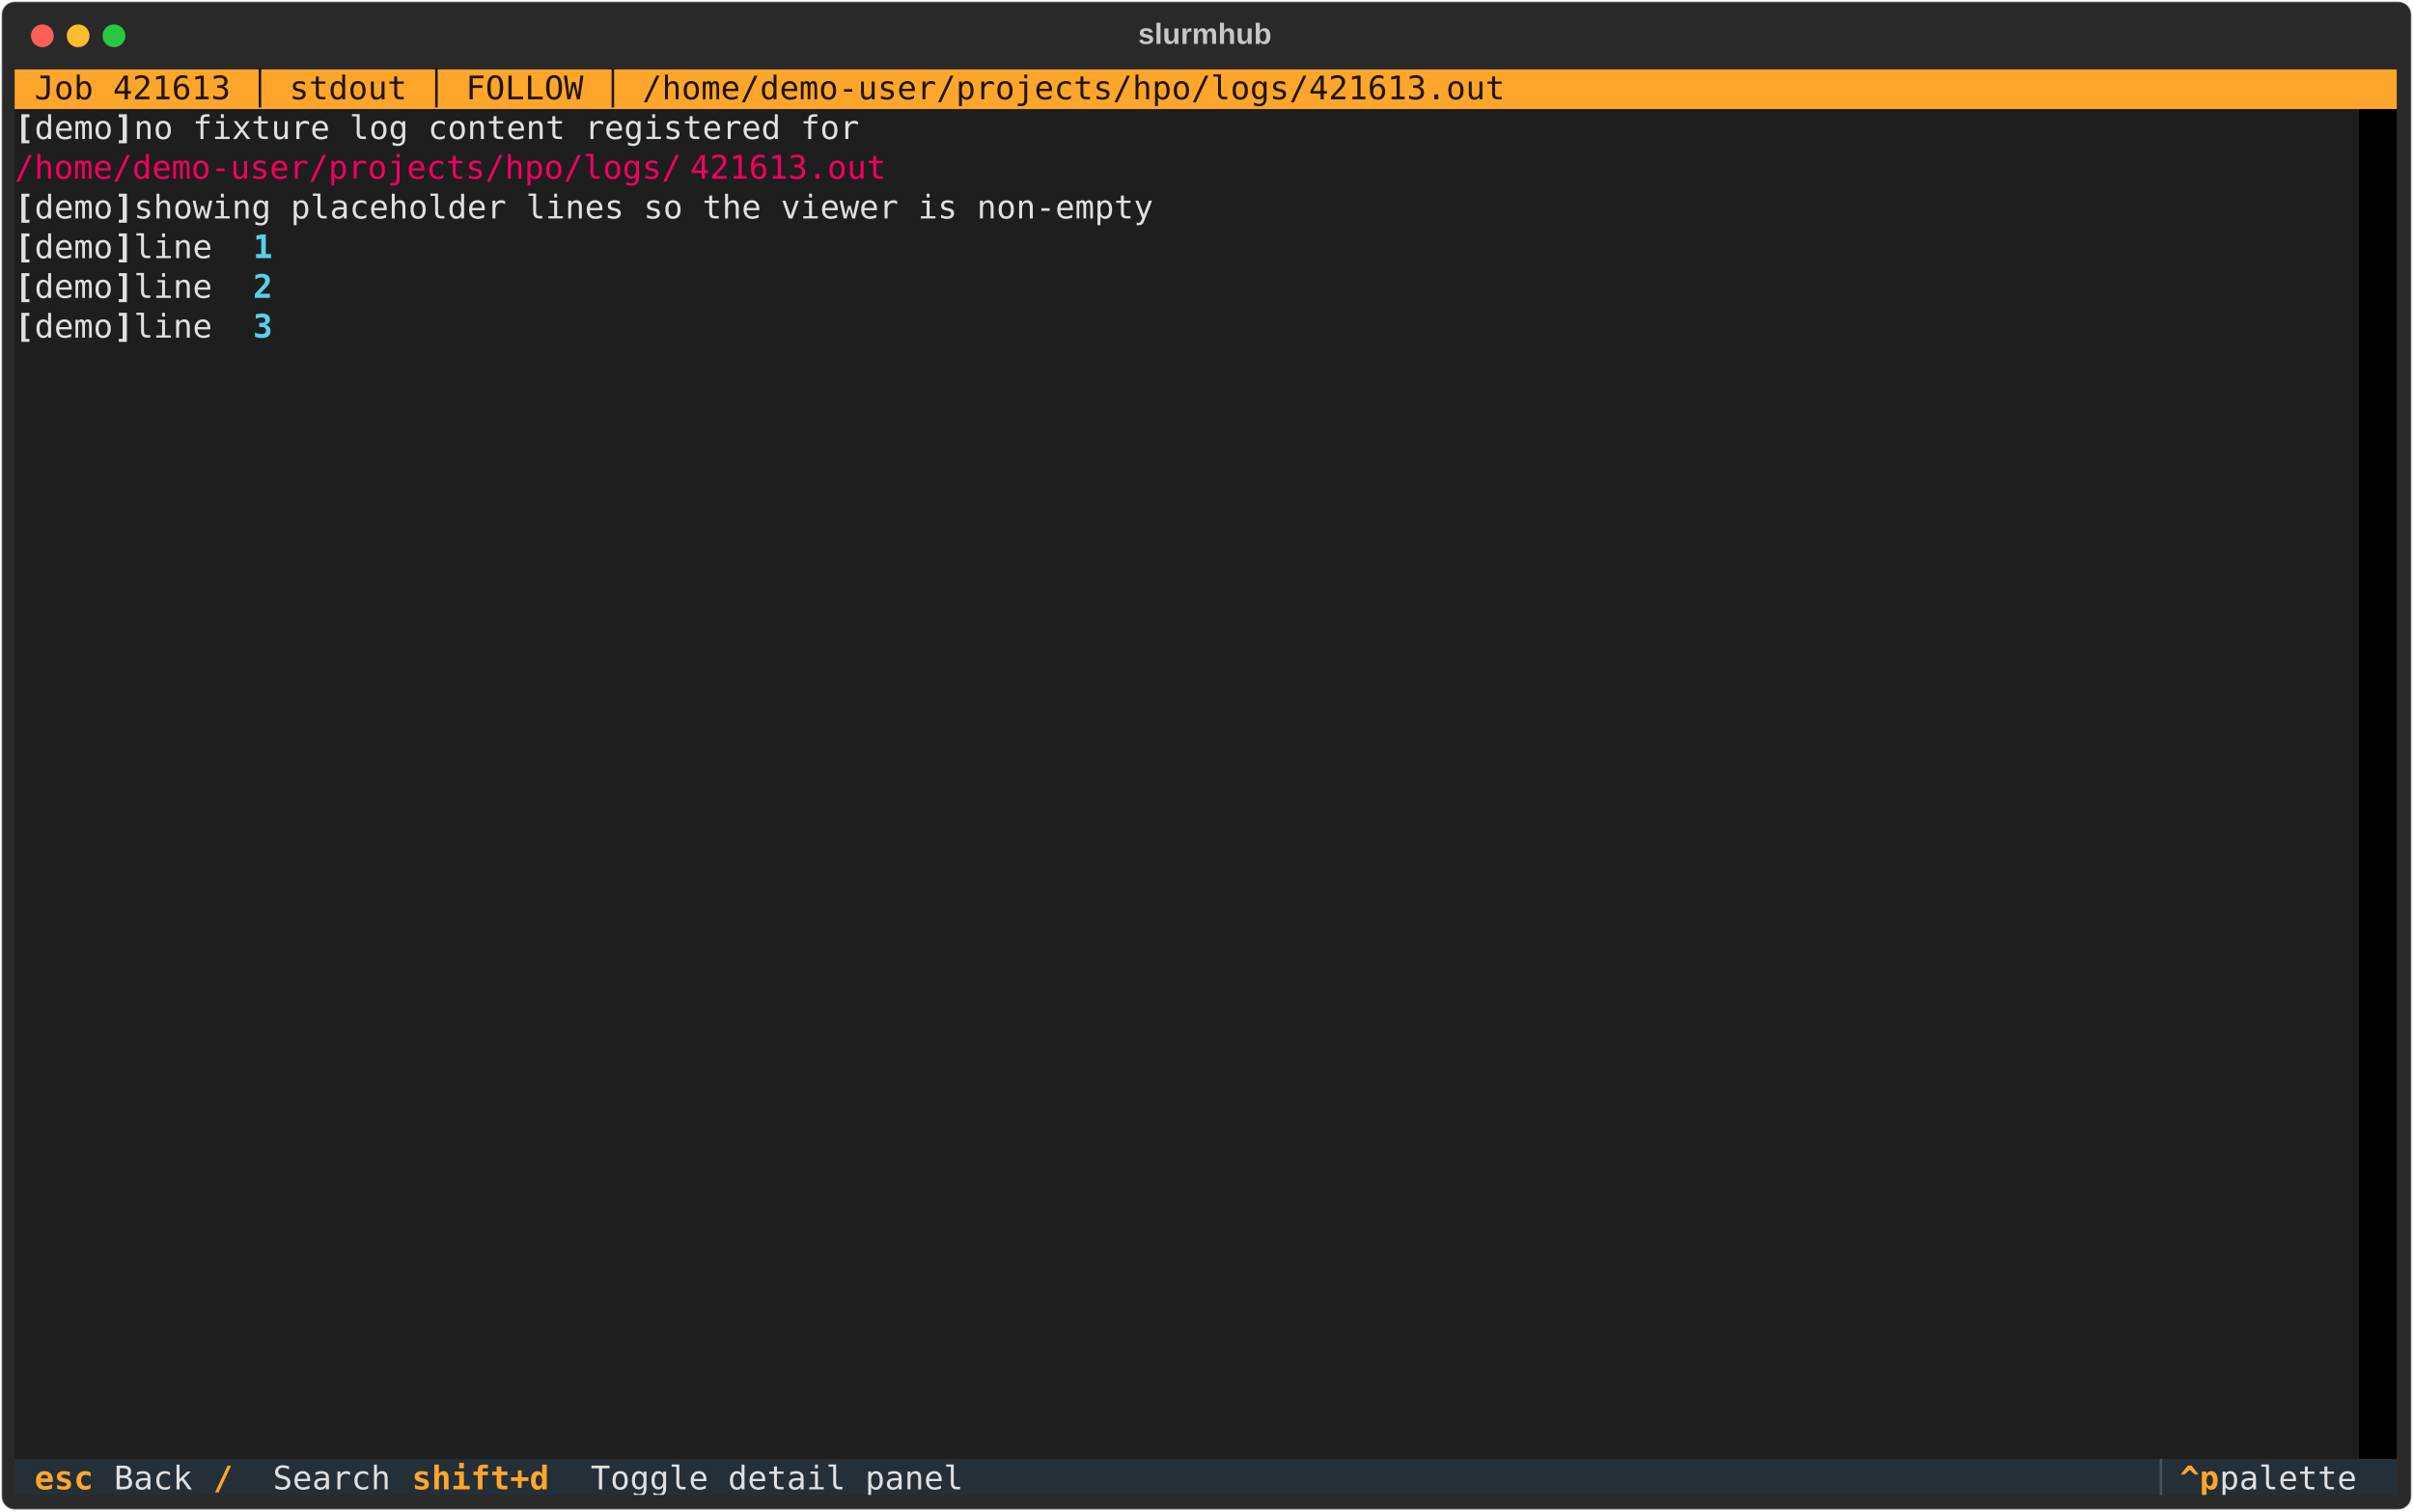
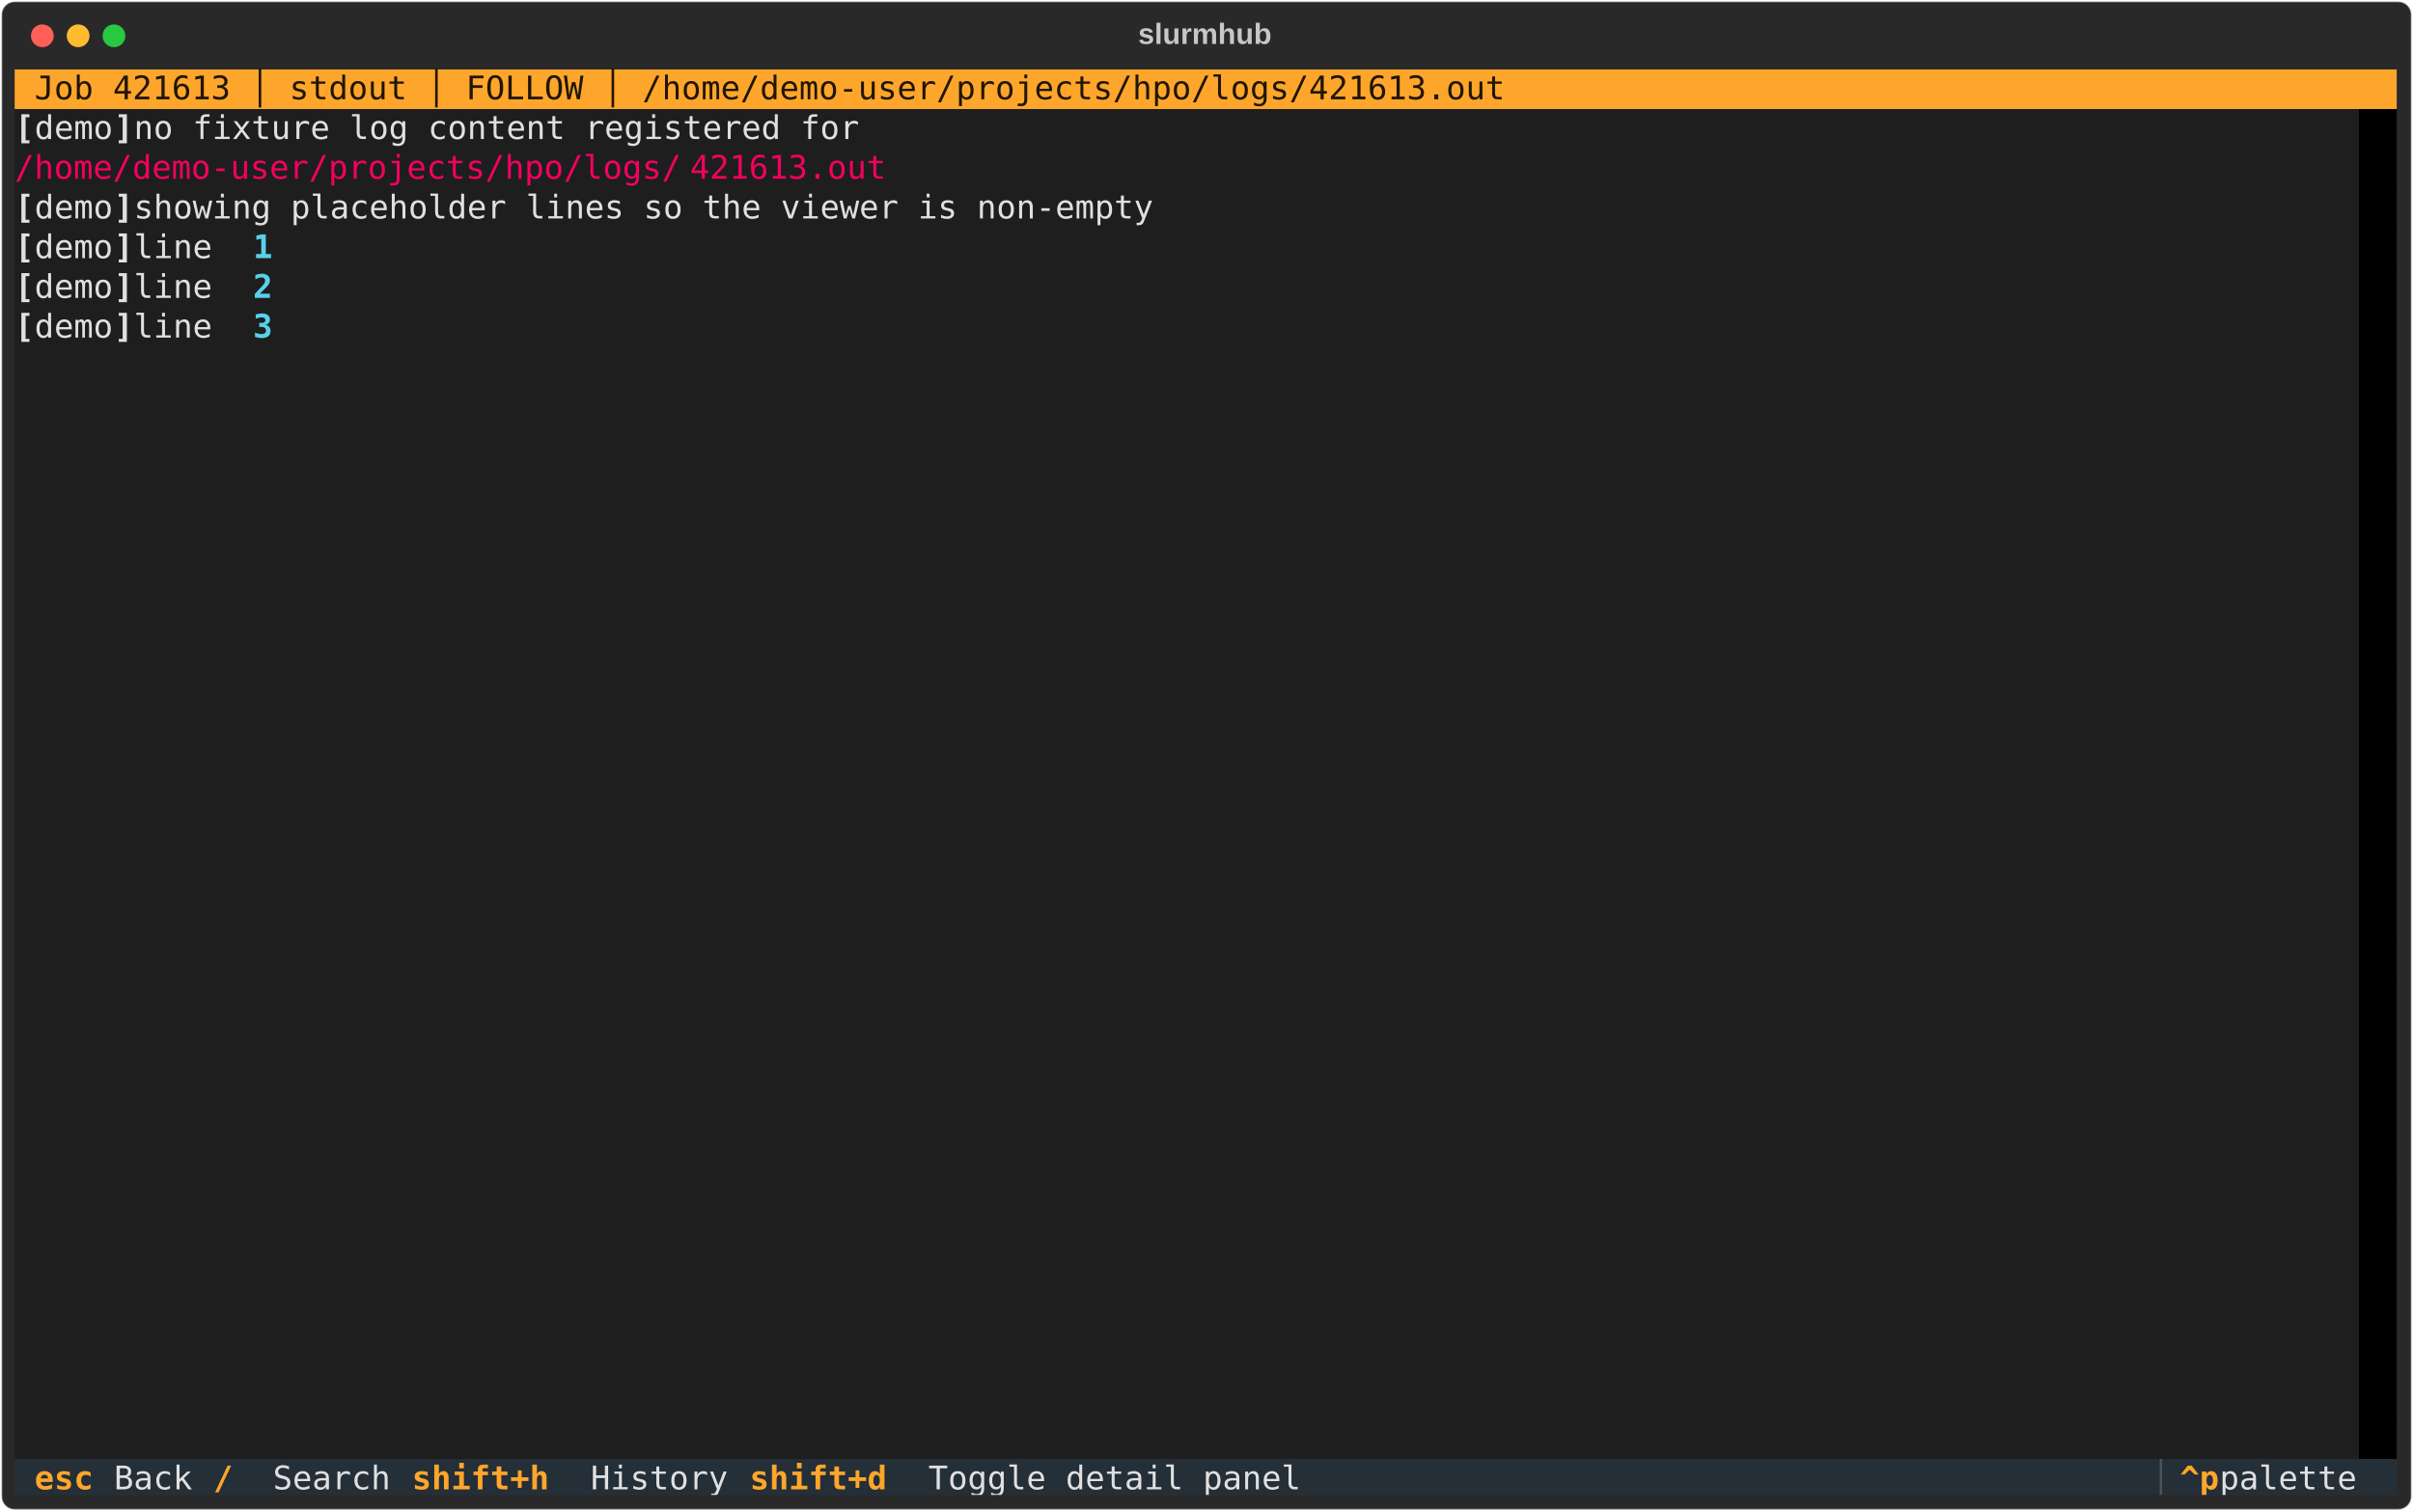
<svg xmlns="http://www.w3.org/2000/svg" class="rich-terminal" viewBox="0 0 1482 928.4">
  <style>

    @font-face {
        font-family: "Fira Code";
        src: local("FiraCode-Regular"),
                url("https://cdnjs.cloudflare.com/ajax/libs/firacode/6.2.0/woff2/FiraCode-Regular.woff2") format("woff2"),
                url("https://cdnjs.cloudflare.com/ajax/libs/firacode/6.2.0/woff/FiraCode-Regular.woff") format("woff");
        font-style: normal;
        font-weight: 400;
    }
    @font-face {
        font-family: "Fira Code";
        src: local("FiraCode-Bold"),
                url("https://cdnjs.cloudflare.com/ajax/libs/firacode/6.2.0/woff2/FiraCode-Bold.woff2") format("woff2"),
                url("https://cdnjs.cloudflare.com/ajax/libs/firacode/6.2.0/woff/FiraCode-Bold.woff") format("woff");
        font-style: bold;
        font-weight: 700;
    }

-     .terminal-3873939993-matrix {
+     .terminal-2775269194-matrix {
        font-family: Fira Code, monospace;
        font-size: 20px;
        line-height: 24.4px;
        font-variant-east-asian: full-width;
    }

-     .terminal-3873939993-title {
+     .terminal-2775269194-title {
        font-size: 18px;
        font-weight: bold;
        font-family: arial;
    }

-     .terminal-3873939993-r1 { fill: #c5c8c6 }
- .terminal-3873939993-r2 { fill: #211505 }
- .terminal-3873939993-r3 { fill: #e0e0e0;font-weight: bold }
- .terminal-3873939993-r4 { fill: #e0e0e0 }
- .terminal-3873939993-r5 { fill: #f4005f }
- .terminal-3873939993-r6 { fill: #58d1eb;font-weight: bold }
- .terminal-3873939993-r7 { fill: #ffa62b;font-weight: bold }
- .terminal-3873939993-r8 { fill: #495259 }
+     .terminal-2775269194-r1 { fill: #c5c8c6 }
+ .terminal-2775269194-r2 { fill: #211505 }
+ .terminal-2775269194-r3 { fill: #e0e0e0;font-weight: bold }
+ .terminal-2775269194-r4 { fill: #e0e0e0 }
+ .terminal-2775269194-r5 { fill: #f4005f }
+ .terminal-2775269194-r6 { fill: #58d1eb;font-weight: bold }
+ .terminal-2775269194-r7 { fill: #ffa62b;font-weight: bold }
+ .terminal-2775269194-r8 { fill: #495259 }
    </style>
  <defs>
-     <clipPath id="terminal-3873939993-clip-terminal">
+     <clipPath id="terminal-2775269194-clip-terminal">
      <rect x="0" y="0" width="1463.0" height="877.4" />
    </clipPath>
-     <clipPath id="terminal-3873939993-line-0">
+     <clipPath id="terminal-2775269194-line-0">
      <rect x="0" y="1.5" width="1464" height="24.65" />
    </clipPath>
-     <clipPath id="terminal-3873939993-line-1">
+     <clipPath id="terminal-2775269194-line-1">
      <rect x="0" y="25.9" width="1464" height="24.65" />
    </clipPath>
-     <clipPath id="terminal-3873939993-line-2">
+     <clipPath id="terminal-2775269194-line-2">
      <rect x="0" y="50.3" width="1464" height="24.65" />
    </clipPath>
-     <clipPath id="terminal-3873939993-line-3">
+     <clipPath id="terminal-2775269194-line-3">
      <rect x="0" y="74.7" width="1464" height="24.65" />
    </clipPath>
-     <clipPath id="terminal-3873939993-line-4">
+     <clipPath id="terminal-2775269194-line-4">
      <rect x="0" y="99.1" width="1464" height="24.65" />
    </clipPath>
-     <clipPath id="terminal-3873939993-line-5">
+     <clipPath id="terminal-2775269194-line-5">
      <rect x="0" y="123.5" width="1464" height="24.65" />
    </clipPath>
-     <clipPath id="terminal-3873939993-line-6">
+     <clipPath id="terminal-2775269194-line-6">
      <rect x="0" y="147.9" width="1464" height="24.65" />
    </clipPath>
-     <clipPath id="terminal-3873939993-line-7">
+     <clipPath id="terminal-2775269194-line-7">
      <rect x="0" y="172.3" width="1464" height="24.65" />
    </clipPath>
-     <clipPath id="terminal-3873939993-line-8">
+     <clipPath id="terminal-2775269194-line-8">
      <rect x="0" y="196.7" width="1464" height="24.65" />
    </clipPath>
-     <clipPath id="terminal-3873939993-line-9">
+     <clipPath id="terminal-2775269194-line-9">
      <rect x="0" y="221.1" width="1464" height="24.65" />
    </clipPath>
-     <clipPath id="terminal-3873939993-line-10">
+     <clipPath id="terminal-2775269194-line-10">
      <rect x="0" y="245.5" width="1464" height="24.65" />
    </clipPath>
-     <clipPath id="terminal-3873939993-line-11">
+     <clipPath id="terminal-2775269194-line-11">
      <rect x="0" y="269.9" width="1464" height="24.65" />
    </clipPath>
-     <clipPath id="terminal-3873939993-line-12">
+     <clipPath id="terminal-2775269194-line-12">
      <rect x="0" y="294.3" width="1464" height="24.65" />
    </clipPath>
-     <clipPath id="terminal-3873939993-line-13">
+     <clipPath id="terminal-2775269194-line-13">
      <rect x="0" y="318.7" width="1464" height="24.65" />
    </clipPath>
-     <clipPath id="terminal-3873939993-line-14">
+     <clipPath id="terminal-2775269194-line-14">
      <rect x="0" y="343.1" width="1464" height="24.65" />
    </clipPath>
-     <clipPath id="terminal-3873939993-line-15">
+     <clipPath id="terminal-2775269194-line-15">
      <rect x="0" y="367.5" width="1464" height="24.65" />
    </clipPath>
-     <clipPath id="terminal-3873939993-line-16">
+     <clipPath id="terminal-2775269194-line-16">
      <rect x="0" y="391.9" width="1464" height="24.65" />
    </clipPath>
-     <clipPath id="terminal-3873939993-line-17">
+     <clipPath id="terminal-2775269194-line-17">
      <rect x="0" y="416.3" width="1464" height="24.65" />
    </clipPath>
-     <clipPath id="terminal-3873939993-line-18">
+     <clipPath id="terminal-2775269194-line-18">
      <rect x="0" y="440.7" width="1464" height="24.65" />
    </clipPath>
-     <clipPath id="terminal-3873939993-line-19">
+     <clipPath id="terminal-2775269194-line-19">
      <rect x="0" y="465.1" width="1464" height="24.65" />
    </clipPath>
-     <clipPath id="terminal-3873939993-line-20">
+     <clipPath id="terminal-2775269194-line-20">
      <rect x="0" y="489.5" width="1464" height="24.65" />
    </clipPath>
-     <clipPath id="terminal-3873939993-line-21">
+     <clipPath id="terminal-2775269194-line-21">
      <rect x="0" y="513.9" width="1464" height="24.65" />
    </clipPath>
-     <clipPath id="terminal-3873939993-line-22">
+     <clipPath id="terminal-2775269194-line-22">
      <rect x="0" y="538.3" width="1464" height="24.65" />
    </clipPath>
-     <clipPath id="terminal-3873939993-line-23">
+     <clipPath id="terminal-2775269194-line-23">
      <rect x="0" y="562.7" width="1464" height="24.65" />
    </clipPath>
-     <clipPath id="terminal-3873939993-line-24">
+     <clipPath id="terminal-2775269194-line-24">
      <rect x="0" y="587.1" width="1464" height="24.65" />
    </clipPath>
-     <clipPath id="terminal-3873939993-line-25">
+     <clipPath id="terminal-2775269194-line-25">
      <rect x="0" y="611.5" width="1464" height="24.65" />
    </clipPath>
-     <clipPath id="terminal-3873939993-line-26">
+     <clipPath id="terminal-2775269194-line-26">
      <rect x="0" y="635.9" width="1464" height="24.65" />
    </clipPath>
-     <clipPath id="terminal-3873939993-line-27">
+     <clipPath id="terminal-2775269194-line-27">
      <rect x="0" y="660.3" width="1464" height="24.65" />
    </clipPath>
-     <clipPath id="terminal-3873939993-line-28">
+     <clipPath id="terminal-2775269194-line-28">
      <rect x="0" y="684.7" width="1464" height="24.65" />
    </clipPath>
-     <clipPath id="terminal-3873939993-line-29">
+     <clipPath id="terminal-2775269194-line-29">
      <rect x="0" y="709.1" width="1464" height="24.65" />
    </clipPath>
-     <clipPath id="terminal-3873939993-line-30">
+     <clipPath id="terminal-2775269194-line-30">
      <rect x="0" y="733.5" width="1464" height="24.65" />
    </clipPath>
-     <clipPath id="terminal-3873939993-line-31">
+     <clipPath id="terminal-2775269194-line-31">
      <rect x="0" y="757.9" width="1464" height="24.65" />
    </clipPath>
-     <clipPath id="terminal-3873939993-line-32">
+     <clipPath id="terminal-2775269194-line-32">
      <rect x="0" y="782.3" width="1464" height="24.65" />
    </clipPath>
-     <clipPath id="terminal-3873939993-line-33">
+     <clipPath id="terminal-2775269194-line-33">
      <rect x="0" y="806.7" width="1464" height="24.65" />
    </clipPath>
-     <clipPath id="terminal-3873939993-line-34">
+     <clipPath id="terminal-2775269194-line-34">
      <rect x="0" y="831.1" width="1464" height="24.65" />
    </clipPath>
  </defs>
  <rect fill="#292929" stroke="rgba(255,255,255,0.35)" stroke-width="1" x="1" y="1" width="1480" height="926.4" rx="8" />
-   <text class="terminal-3873939993-title" fill="#c5c8c6" text-anchor="middle" x="740" y="27">slurmhub</text>
+   <text class="terminal-2775269194-title" fill="#c5c8c6" text-anchor="middle" x="740" y="27">slurmhub</text>
  <g transform="translate(26,22)">
    <circle cx="0" cy="0" r="7" fill="#ff5f57" />
    <circle cx="22" cy="0" r="7" fill="#febc2e" />
    <circle cx="44" cy="0" r="7" fill="#28c840" />
  </g>
-   <g transform="translate(9, 41)" clip-path="url(#terminal-3873939993-clip-terminal)">
+   <g transform="translate(9, 41)" clip-path="url(#terminal-2775269194-clip-terminal)">
    <rect fill="#fea62b" x="0" y="1.5" width="12.2" height="24.65" shape-rendering="crispEdges" />
    <rect fill="#fea62b" x="12.2" y="1.5" width="927.2" height="24.65" shape-rendering="crispEdges" />
    <rect fill="#fea62b" x="939.4" y="1.5" width="512.4" height="24.65" shape-rendering="crispEdges" />
    <rect fill="#fea62b" x="1451.8" y="1.5" width="12.2" height="24.65" shape-rendering="crispEdges" />
    <rect fill="#1e1e1e" x="0" y="25.9" width="12.2" height="24.65" shape-rendering="crispEdges" />
    <rect fill="#1e1e1e" x="12.2" y="25.9" width="48.8" height="24.65" shape-rendering="crispEdges" />
    <rect fill="#1e1e1e" x="61" y="25.9" width="12.2" height="24.65" shape-rendering="crispEdges" />
    <rect fill="#1e1e1e" x="73.2" y="25.9" width="475.8" height="24.65" shape-rendering="crispEdges" />
    <rect fill="#1e1e1e" x="549" y="25.9" width="890.6" height="24.65" shape-rendering="crispEdges" />
    <rect fill="#000000" x="1439.6" y="25.9" width="24.4" height="24.65" shape-rendering="crispEdges" />
    <rect fill="#1e1e1e" x="0" y="50.3" width="414.8" height="24.65" shape-rendering="crispEdges" />
    <rect fill="#1e1e1e" x="414.8" y="50.3" width="122" height="24.65" shape-rendering="crispEdges" />
    <rect fill="#1e1e1e" x="536.8" y="50.3" width="902.8" height="24.65" shape-rendering="crispEdges" />
    <rect fill="#000000" x="1439.6" y="50.3" width="24.4" height="24.65" shape-rendering="crispEdges" />
    <rect fill="#1e1e1e" x="0" y="74.7" width="12.2" height="24.65" shape-rendering="crispEdges" />
    <rect fill="#1e1e1e" x="12.2" y="74.7" width="48.8" height="24.65" shape-rendering="crispEdges" />
    <rect fill="#1e1e1e" x="61" y="74.7" width="12.2" height="24.65" shape-rendering="crispEdges" />
    <rect fill="#1e1e1e" x="73.2" y="74.7" width="646.6" height="24.65" shape-rendering="crispEdges" />
    <rect fill="#1e1e1e" x="719.8" y="74.7" width="719.8" height="24.65" shape-rendering="crispEdges" />
    <rect fill="#000000" x="1439.6" y="74.7" width="24.4" height="24.65" shape-rendering="crispEdges" />
    <rect fill="#1e1e1e" x="0" y="99.1" width="12.2" height="24.65" shape-rendering="crispEdges" />
    <rect fill="#1e1e1e" x="12.2" y="99.1" width="48.8" height="24.65" shape-rendering="crispEdges" />
    <rect fill="#1e1e1e" x="61" y="99.1" width="12.2" height="24.65" shape-rendering="crispEdges" />
    <rect fill="#1e1e1e" x="73.2" y="99.1" width="73.2" height="24.65" shape-rendering="crispEdges" />
    <rect fill="#1e1e1e" x="146.4" y="99.1" width="12.2" height="24.65" shape-rendering="crispEdges" />
    <rect fill="#1e1e1e" x="158.6" y="99.1" width="1281" height="24.65" shape-rendering="crispEdges" />
    <rect fill="#000000" x="1439.6" y="99.1" width="24.4" height="24.65" shape-rendering="crispEdges" />
    <rect fill="#1e1e1e" x="0" y="123.5" width="12.2" height="24.65" shape-rendering="crispEdges" />
    <rect fill="#1e1e1e" x="12.2" y="123.5" width="48.8" height="24.65" shape-rendering="crispEdges" />
    <rect fill="#1e1e1e" x="61" y="123.5" width="12.2" height="24.65" shape-rendering="crispEdges" />
    <rect fill="#1e1e1e" x="73.2" y="123.5" width="73.2" height="24.65" shape-rendering="crispEdges" />
    <rect fill="#1e1e1e" x="146.4" y="123.5" width="12.2" height="24.65" shape-rendering="crispEdges" />
    <rect fill="#1e1e1e" x="158.6" y="123.5" width="1281" height="24.65" shape-rendering="crispEdges" />
    <rect fill="#000000" x="1439.6" y="123.5" width="24.4" height="24.65" shape-rendering="crispEdges" />
    <rect fill="#1e1e1e" x="0" y="147.9" width="12.2" height="24.65" shape-rendering="crispEdges" />
    <rect fill="#1e1e1e" x="12.2" y="147.9" width="48.8" height="24.65" shape-rendering="crispEdges" />
    <rect fill="#1e1e1e" x="61" y="147.9" width="12.2" height="24.65" shape-rendering="crispEdges" />
    <rect fill="#1e1e1e" x="73.2" y="147.9" width="73.2" height="24.65" shape-rendering="crispEdges" />
    <rect fill="#1e1e1e" x="146.4" y="147.9" width="12.2" height="24.65" shape-rendering="crispEdges" />
    <rect fill="#1e1e1e" x="158.6" y="147.9" width="1281" height="24.65" shape-rendering="crispEdges" />
    <rect fill="#000000" x="1439.6" y="147.9" width="24.4" height="24.65" shape-rendering="crispEdges" />
    <rect fill="#1e1e1e" x="0" y="172.3" width="1439.6" height="24.65" shape-rendering="crispEdges" />
    <rect fill="#000000" x="1439.6" y="172.3" width="24.4" height="24.65" shape-rendering="crispEdges" />
    <rect fill="#1e1e1e" x="0" y="196.7" width="1439.6" height="24.65" shape-rendering="crispEdges" />
    <rect fill="#000000" x="1439.6" y="196.7" width="24.4" height="24.65" shape-rendering="crispEdges" />
    <rect fill="#1e1e1e" x="0" y="221.1" width="1439.6" height="24.65" shape-rendering="crispEdges" />
    <rect fill="#000000" x="1439.6" y="221.1" width="24.4" height="24.65" shape-rendering="crispEdges" />
    <rect fill="#1e1e1e" x="0" y="245.5" width="1439.6" height="24.65" shape-rendering="crispEdges" />
    <rect fill="#000000" x="1439.6" y="245.5" width="24.4" height="24.65" shape-rendering="crispEdges" />
    <rect fill="#1e1e1e" x="0" y="269.9" width="1439.6" height="24.65" shape-rendering="crispEdges" />
    <rect fill="#000000" x="1439.6" y="269.9" width="24.4" height="24.65" shape-rendering="crispEdges" />
    <rect fill="#1e1e1e" x="0" y="294.3" width="1439.6" height="24.65" shape-rendering="crispEdges" />
    <rect fill="#000000" x="1439.6" y="294.3" width="24.4" height="24.65" shape-rendering="crispEdges" />
    <rect fill="#1e1e1e" x="0" y="318.7" width="1439.6" height="24.65" shape-rendering="crispEdges" />
    <rect fill="#000000" x="1439.6" y="318.7" width="24.4" height="24.65" shape-rendering="crispEdges" />
    <rect fill="#1e1e1e" x="0" y="343.1" width="1439.6" height="24.65" shape-rendering="crispEdges" />
    <rect fill="#000000" x="1439.6" y="343.1" width="24.4" height="24.65" shape-rendering="crispEdges" />
    <rect fill="#1e1e1e" x="0" y="367.5" width="1439.6" height="24.65" shape-rendering="crispEdges" />
    <rect fill="#000000" x="1439.6" y="367.5" width="24.4" height="24.65" shape-rendering="crispEdges" />
    <rect fill="#1e1e1e" x="0" y="391.9" width="1439.6" height="24.65" shape-rendering="crispEdges" />
    <rect fill="#000000" x="1439.6" y="391.9" width="24.4" height="24.65" shape-rendering="crispEdges" />
    <rect fill="#1e1e1e" x="0" y="416.3" width="1439.6" height="24.65" shape-rendering="crispEdges" />
    <rect fill="#000000" x="1439.6" y="416.3" width="24.4" height="24.65" shape-rendering="crispEdges" />
    <rect fill="#1e1e1e" x="0" y="440.7" width="1439.6" height="24.65" shape-rendering="crispEdges" />
    <rect fill="#000000" x="1439.6" y="440.7" width="24.4" height="24.65" shape-rendering="crispEdges" />
    <rect fill="#1e1e1e" x="0" y="465.1" width="1439.6" height="24.65" shape-rendering="crispEdges" />
    <rect fill="#000000" x="1439.6" y="465.1" width="24.4" height="24.65" shape-rendering="crispEdges" />
    <rect fill="#1e1e1e" x="0" y="489.5" width="1439.6" height="24.65" shape-rendering="crispEdges" />
    <rect fill="#000000" x="1439.6" y="489.5" width="24.4" height="24.65" shape-rendering="crispEdges" />
    <rect fill="#1e1e1e" x="0" y="513.9" width="1439.6" height="24.65" shape-rendering="crispEdges" />
    <rect fill="#000000" x="1439.6" y="513.9" width="24.4" height="24.65" shape-rendering="crispEdges" />
    <rect fill="#1e1e1e" x="0" y="538.3" width="1439.6" height="24.65" shape-rendering="crispEdges" />
    <rect fill="#000000" x="1439.6" y="538.3" width="24.4" height="24.65" shape-rendering="crispEdges" />
    <rect fill="#1e1e1e" x="0" y="562.7" width="1439.6" height="24.65" shape-rendering="crispEdges" />
    <rect fill="#000000" x="1439.6" y="562.7" width="24.4" height="24.65" shape-rendering="crispEdges" />
    <rect fill="#1e1e1e" x="0" y="587.1" width="1439.6" height="24.65" shape-rendering="crispEdges" />
    <rect fill="#000000" x="1439.6" y="587.1" width="24.4" height="24.65" shape-rendering="crispEdges" />
    <rect fill="#1e1e1e" x="0" y="611.5" width="1439.6" height="24.65" shape-rendering="crispEdges" />
    <rect fill="#000000" x="1439.6" y="611.5" width="24.4" height="24.65" shape-rendering="crispEdges" />
    <rect fill="#1e1e1e" x="0" y="635.9" width="1439.6" height="24.65" shape-rendering="crispEdges" />
    <rect fill="#000000" x="1439.6" y="635.9" width="24.4" height="24.65" shape-rendering="crispEdges" />
    <rect fill="#1e1e1e" x="0" y="660.3" width="1439.6" height="24.65" shape-rendering="crispEdges" />
    <rect fill="#000000" x="1439.6" y="660.3" width="24.4" height="24.65" shape-rendering="crispEdges" />
    <rect fill="#1e1e1e" x="0" y="684.7" width="1439.6" height="24.65" shape-rendering="crispEdges" />
    <rect fill="#000000" x="1439.6" y="684.7" width="24.4" height="24.65" shape-rendering="crispEdges" />
    <rect fill="#1e1e1e" x="0" y="709.1" width="1439.6" height="24.65" shape-rendering="crispEdges" />
    <rect fill="#000000" x="1439.6" y="709.1" width="24.4" height="24.65" shape-rendering="crispEdges" />
    <rect fill="#1e1e1e" x="0" y="733.5" width="1439.6" height="24.65" shape-rendering="crispEdges" />
    <rect fill="#000000" x="1439.6" y="733.5" width="24.4" height="24.65" shape-rendering="crispEdges" />
    <rect fill="#1e1e1e" x="0" y="757.9" width="1439.6" height="24.65" shape-rendering="crispEdges" />
    <rect fill="#000000" x="1439.6" y="757.9" width="24.4" height="24.65" shape-rendering="crispEdges" />
    <rect fill="#1e1e1e" x="0" y="782.3" width="1439.6" height="24.65" shape-rendering="crispEdges" />
    <rect fill="#000000" x="1439.6" y="782.3" width="24.4" height="24.65" shape-rendering="crispEdges" />
    <rect fill="#1e1e1e" x="0" y="806.7" width="1439.6" height="24.65" shape-rendering="crispEdges" />
    <rect fill="#000000" x="1439.6" y="806.7" width="24.4" height="24.65" shape-rendering="crispEdges" />
    <rect fill="#1e1e1e" x="0" y="831.1" width="1439.6" height="24.65" shape-rendering="crispEdges" />
    <rect fill="#000000" x="1439.6" y="831.1" width="24.4" height="24.65" shape-rendering="crispEdges" />
    <rect fill="#242f38" x="0" y="855.5" width="12.2" height="24.65" shape-rendering="crispEdges" />
    <rect fill="#242f38" x="12.2" y="855.5" width="48.8" height="24.65" shape-rendering="crispEdges" />
    <rect fill="#242f38" x="61" y="855.5" width="61" height="24.65" shape-rendering="crispEdges" />
    <rect fill="#242f38" x="122" y="855.5" width="36.6" height="24.65" shape-rendering="crispEdges" />
    <rect fill="#242f38" x="158.6" y="855.5" width="85.4" height="24.65" shape-rendering="crispEdges" />
    <rect fill="#242f38" x="244" y="855.5" width="109.8" height="24.65" shape-rendering="crispEdges" />
-     <rect fill="#242f38" x="353.8" y="855.5" width="244" height="24.65" shape-rendering="crispEdges" />
-     <rect fill="#242f38" x="597.8" y="855.5" width="719.8" height="24.65" shape-rendering="crispEdges" />
+     <rect fill="#242f38" x="353.8" y="855.5" width="97.6" height="24.65" shape-rendering="crispEdges" />
+     <rect fill="#242f38" x="451.4" y="855.5" width="109.8" height="24.65" shape-rendering="crispEdges" />
+     <rect fill="#242f38" x="561.2" y="855.5" width="244" height="24.65" shape-rendering="crispEdges" />
+     <rect fill="#242f38" x="805.2" y="855.5" width="512.4" height="24.65" shape-rendering="crispEdges" />
    <rect fill="#242f38" x="1317.6" y="855.5" width="12.2" height="24.65" shape-rendering="crispEdges" />
    <rect fill="#242f38" x="1329.8" y="855.5" width="24.4" height="24.65" shape-rendering="crispEdges" />
    <rect fill="#242f38" x="1354.2" y="855.5" width="97.6" height="24.65" shape-rendering="crispEdges" />
    <rect fill="#242f38" x="1451.8" y="855.5" width="12.2" height="24.65" shape-rendering="crispEdges" />
-     <g class="terminal-3873939993-matrix">
-       <text class="terminal-3873939993-r2" x="12.2" y="20" textLength="927.2" clip-path="url(#terminal-3873939993-line-0)"> Job 421613 │ stdout │ FOLLOW │ /home/demo-user/projects/hpo/logs/421613.out</text>
-       <text class="terminal-3873939993-r1" x="1464" y="20" textLength="12.2" clip-path="url(#terminal-3873939993-line-0)">
- </text>
-       <text class="terminal-3873939993-r3" x="0" y="44.4" textLength="12.2" clip-path="url(#terminal-3873939993-line-1)">[</text>
-       <text class="terminal-3873939993-r4" x="12.2" y="44.4" textLength="48.8" clip-path="url(#terminal-3873939993-line-1)">demo</text>
-       <text class="terminal-3873939993-r3" x="61" y="44.4" textLength="12.2" clip-path="url(#terminal-3873939993-line-1)">]</text>
-       <text class="terminal-3873939993-r4" x="73.2" y="44.4" textLength="475.8" clip-path="url(#terminal-3873939993-line-1)"> no fixture log content registered for </text>
-       <text class="terminal-3873939993-r1" x="1464" y="44.4" textLength="12.2" clip-path="url(#terminal-3873939993-line-1)">
- </text>
-       <text class="terminal-3873939993-r5" x="0" y="68.8" textLength="414.8" clip-path="url(#terminal-3873939993-line-2)">/home/demo-user/projects/hpo/logs/</text>
-       <text class="terminal-3873939993-r5" x="414.8" y="68.8" textLength="122" clip-path="url(#terminal-3873939993-line-2)">421613.out</text>
-       <text class="terminal-3873939993-r1" x="1464" y="68.8" textLength="12.2" clip-path="url(#terminal-3873939993-line-2)">
- </text>
-       <text class="terminal-3873939993-r3" x="0" y="93.2" textLength="12.2" clip-path="url(#terminal-3873939993-line-3)">[</text>
-       <text class="terminal-3873939993-r4" x="12.2" y="93.2" textLength="48.8" clip-path="url(#terminal-3873939993-line-3)">demo</text>
-       <text class="terminal-3873939993-r3" x="61" y="93.2" textLength="12.2" clip-path="url(#terminal-3873939993-line-3)">]</text>
-       <text class="terminal-3873939993-r4" x="73.2" y="93.2" textLength="646.6" clip-path="url(#terminal-3873939993-line-3)"> showing placeholder lines so the viewer is non-empty</text>
-       <text class="terminal-3873939993-r1" x="1464" y="93.2" textLength="12.2" clip-path="url(#terminal-3873939993-line-3)">
- </text>
-       <text class="terminal-3873939993-r3" x="0" y="117.6" textLength="12.2" clip-path="url(#terminal-3873939993-line-4)">[</text>
-       <text class="terminal-3873939993-r4" x="12.2" y="117.6" textLength="48.8" clip-path="url(#terminal-3873939993-line-4)">demo</text>
-       <text class="terminal-3873939993-r3" x="61" y="117.6" textLength="12.2" clip-path="url(#terminal-3873939993-line-4)">]</text>
-       <text class="terminal-3873939993-r4" x="73.2" y="117.6" textLength="73.2" clip-path="url(#terminal-3873939993-line-4)"> line </text>
-       <text class="terminal-3873939993-r6" x="146.4" y="117.6" textLength="12.2" clip-path="url(#terminal-3873939993-line-4)">1</text>
-       <text class="terminal-3873939993-r1" x="1464" y="117.6" textLength="12.2" clip-path="url(#terminal-3873939993-line-4)">
- </text>
-       <text class="terminal-3873939993-r3" x="0" y="142" textLength="12.2" clip-path="url(#terminal-3873939993-line-5)">[</text>
-       <text class="terminal-3873939993-r4" x="12.2" y="142" textLength="48.8" clip-path="url(#terminal-3873939993-line-5)">demo</text>
-       <text class="terminal-3873939993-r3" x="61" y="142" textLength="12.2" clip-path="url(#terminal-3873939993-line-5)">]</text>
-       <text class="terminal-3873939993-r4" x="73.2" y="142" textLength="73.2" clip-path="url(#terminal-3873939993-line-5)"> line </text>
-       <text class="terminal-3873939993-r6" x="146.4" y="142" textLength="12.2" clip-path="url(#terminal-3873939993-line-5)">2</text>
-       <text class="terminal-3873939993-r1" x="1464" y="142" textLength="12.2" clip-path="url(#terminal-3873939993-line-5)">
- </text>
-       <text class="terminal-3873939993-r3" x="0" y="166.4" textLength="12.2" clip-path="url(#terminal-3873939993-line-6)">[</text>
-       <text class="terminal-3873939993-r4" x="12.2" y="166.4" textLength="48.8" clip-path="url(#terminal-3873939993-line-6)">demo</text>
-       <text class="terminal-3873939993-r3" x="61" y="166.4" textLength="12.2" clip-path="url(#terminal-3873939993-line-6)">]</text>
-       <text class="terminal-3873939993-r4" x="73.2" y="166.4" textLength="73.2" clip-path="url(#terminal-3873939993-line-6)"> line </text>
-       <text class="terminal-3873939993-r6" x="146.4" y="166.4" textLength="12.2" clip-path="url(#terminal-3873939993-line-6)">3</text>
-       <text class="terminal-3873939993-r1" x="1464" y="166.4" textLength="12.2" clip-path="url(#terminal-3873939993-line-6)">
- </text>
-       <text class="terminal-3873939993-r1" x="1464" y="190.8" textLength="12.2" clip-path="url(#terminal-3873939993-line-7)">
- </text>
-       <text class="terminal-3873939993-r1" x="1464" y="215.2" textLength="12.2" clip-path="url(#terminal-3873939993-line-8)">
- </text>
-       <text class="terminal-3873939993-r1" x="1464" y="239.6" textLength="12.2" clip-path="url(#terminal-3873939993-line-9)">
- </text>
-       <text class="terminal-3873939993-r1" x="1464" y="264" textLength="12.2" clip-path="url(#terminal-3873939993-line-10)">
- </text>
-       <text class="terminal-3873939993-r1" x="1464" y="288.4" textLength="12.2" clip-path="url(#terminal-3873939993-line-11)">
- </text>
-       <text class="terminal-3873939993-r1" x="1464" y="312.8" textLength="12.2" clip-path="url(#terminal-3873939993-line-12)">
- </text>
-       <text class="terminal-3873939993-r1" x="1464" y="337.2" textLength="12.2" clip-path="url(#terminal-3873939993-line-13)">
- </text>
-       <text class="terminal-3873939993-r1" x="1464" y="361.6" textLength="12.2" clip-path="url(#terminal-3873939993-line-14)">
- </text>
-       <text class="terminal-3873939993-r1" x="1464" y="386" textLength="12.2" clip-path="url(#terminal-3873939993-line-15)">
- </text>
-       <text class="terminal-3873939993-r1" x="1464" y="410.4" textLength="12.2" clip-path="url(#terminal-3873939993-line-16)">
- </text>
-       <text class="terminal-3873939993-r1" x="1464" y="434.8" textLength="12.2" clip-path="url(#terminal-3873939993-line-17)">
- </text>
-       <text class="terminal-3873939993-r1" x="1464" y="459.2" textLength="12.2" clip-path="url(#terminal-3873939993-line-18)">
- </text>
-       <text class="terminal-3873939993-r1" x="1464" y="483.6" textLength="12.2" clip-path="url(#terminal-3873939993-line-19)">
- </text>
-       <text class="terminal-3873939993-r1" x="1464" y="508" textLength="12.2" clip-path="url(#terminal-3873939993-line-20)">
- </text>
-       <text class="terminal-3873939993-r1" x="1464" y="532.4" textLength="12.2" clip-path="url(#terminal-3873939993-line-21)">
- </text>
-       <text class="terminal-3873939993-r1" x="1464" y="556.8" textLength="12.2" clip-path="url(#terminal-3873939993-line-22)">
- </text>
-       <text class="terminal-3873939993-r1" x="1464" y="581.2" textLength="12.2" clip-path="url(#terminal-3873939993-line-23)">
- </text>
-       <text class="terminal-3873939993-r1" x="1464" y="605.6" textLength="12.2" clip-path="url(#terminal-3873939993-line-24)">
- </text>
-       <text class="terminal-3873939993-r1" x="1464" y="630" textLength="12.2" clip-path="url(#terminal-3873939993-line-25)">
- </text>
-       <text class="terminal-3873939993-r1" x="1464" y="654.4" textLength="12.2" clip-path="url(#terminal-3873939993-line-26)">
- </text>
-       <text class="terminal-3873939993-r1" x="1464" y="678.8" textLength="12.2" clip-path="url(#terminal-3873939993-line-27)">
- </text>
-       <text class="terminal-3873939993-r1" x="1464" y="703.2" textLength="12.2" clip-path="url(#terminal-3873939993-line-28)">
- </text>
-       <text class="terminal-3873939993-r1" x="1464" y="727.6" textLength="12.2" clip-path="url(#terminal-3873939993-line-29)">
- </text>
-       <text class="terminal-3873939993-r1" x="1464" y="752" textLength="12.2" clip-path="url(#terminal-3873939993-line-30)">
- </text>
-       <text class="terminal-3873939993-r1" x="1464" y="776.4" textLength="12.2" clip-path="url(#terminal-3873939993-line-31)">
- </text>
-       <text class="terminal-3873939993-r1" x="1464" y="800.8" textLength="12.2" clip-path="url(#terminal-3873939993-line-32)">
- </text>
-       <text class="terminal-3873939993-r1" x="1464" y="825.2" textLength="12.2" clip-path="url(#terminal-3873939993-line-33)">
- </text>
-       <text class="terminal-3873939993-r1" x="1464" y="849.6" textLength="12.2" clip-path="url(#terminal-3873939993-line-34)">
- </text>
-       <text class="terminal-3873939993-r7" x="12.2" y="874" textLength="48.8" clip-path="url(#terminal-3873939993-line-35)">esc </text>
-       <text class="terminal-3873939993-r4" x="61" y="874" textLength="61" clip-path="url(#terminal-3873939993-line-35)">Back </text>
-       <text class="terminal-3873939993-r7" x="122" y="874" textLength="36.6" clip-path="url(#terminal-3873939993-line-35)"> / </text>
-       <text class="terminal-3873939993-r4" x="158.6" y="874" textLength="85.4" clip-path="url(#terminal-3873939993-line-35)">Search </text>
-       <text class="terminal-3873939993-r7" x="244" y="874" textLength="109.8" clip-path="url(#terminal-3873939993-line-35)"> shift+d </text>
-       <text class="terminal-3873939993-r4" x="353.8" y="874" textLength="244" clip-path="url(#terminal-3873939993-line-35)">Toggle detail panel </text>
-       <text class="terminal-3873939993-r8" x="1317.6" y="874" textLength="12.2" clip-path="url(#terminal-3873939993-line-35)">▏</text>
-       <text class="terminal-3873939993-r7" x="1329.8" y="874" textLength="24.4" clip-path="url(#terminal-3873939993-line-35)">^p</text>
-       <text class="terminal-3873939993-r4" x="1354.2" y="874" textLength="97.6" clip-path="url(#terminal-3873939993-line-35)"> palette</text>
+     <g class="terminal-2775269194-matrix">
+       <text class="terminal-2775269194-r2" x="12.2" y="20" textLength="927.2" clip-path="url(#terminal-2775269194-line-0)"> Job 421613 │ stdout │ FOLLOW │ /home/demo-user/projects/hpo/logs/421613.out</text>
+       <text class="terminal-2775269194-r1" x="1464" y="20" textLength="12.2" clip-path="url(#terminal-2775269194-line-0)">
+ </text>
+       <text class="terminal-2775269194-r3" x="0" y="44.4" textLength="12.2" clip-path="url(#terminal-2775269194-line-1)">[</text>
+       <text class="terminal-2775269194-r4" x="12.2" y="44.4" textLength="48.8" clip-path="url(#terminal-2775269194-line-1)">demo</text>
+       <text class="terminal-2775269194-r3" x="61" y="44.4" textLength="12.2" clip-path="url(#terminal-2775269194-line-1)">]</text>
+       <text class="terminal-2775269194-r4" x="73.2" y="44.4" textLength="475.8" clip-path="url(#terminal-2775269194-line-1)"> no fixture log content registered for </text>
+       <text class="terminal-2775269194-r1" x="1464" y="44.4" textLength="12.2" clip-path="url(#terminal-2775269194-line-1)">
+ </text>
+       <text class="terminal-2775269194-r5" x="0" y="68.8" textLength="414.8" clip-path="url(#terminal-2775269194-line-2)">/home/demo-user/projects/hpo/logs/</text>
+       <text class="terminal-2775269194-r5" x="414.8" y="68.8" textLength="122" clip-path="url(#terminal-2775269194-line-2)">421613.out</text>
+       <text class="terminal-2775269194-r1" x="1464" y="68.8" textLength="12.2" clip-path="url(#terminal-2775269194-line-2)">
+ </text>
+       <text class="terminal-2775269194-r3" x="0" y="93.2" textLength="12.2" clip-path="url(#terminal-2775269194-line-3)">[</text>
+       <text class="terminal-2775269194-r4" x="12.2" y="93.2" textLength="48.8" clip-path="url(#terminal-2775269194-line-3)">demo</text>
+       <text class="terminal-2775269194-r3" x="61" y="93.2" textLength="12.2" clip-path="url(#terminal-2775269194-line-3)">]</text>
+       <text class="terminal-2775269194-r4" x="73.2" y="93.2" textLength="646.6" clip-path="url(#terminal-2775269194-line-3)"> showing placeholder lines so the viewer is non-empty</text>
+       <text class="terminal-2775269194-r1" x="1464" y="93.2" textLength="12.2" clip-path="url(#terminal-2775269194-line-3)">
+ </text>
+       <text class="terminal-2775269194-r3" x="0" y="117.6" textLength="12.2" clip-path="url(#terminal-2775269194-line-4)">[</text>
+       <text class="terminal-2775269194-r4" x="12.2" y="117.6" textLength="48.8" clip-path="url(#terminal-2775269194-line-4)">demo</text>
+       <text class="terminal-2775269194-r3" x="61" y="117.6" textLength="12.2" clip-path="url(#terminal-2775269194-line-4)">]</text>
+       <text class="terminal-2775269194-r4" x="73.2" y="117.6" textLength="73.2" clip-path="url(#terminal-2775269194-line-4)"> line </text>
+       <text class="terminal-2775269194-r6" x="146.4" y="117.6" textLength="12.2" clip-path="url(#terminal-2775269194-line-4)">1</text>
+       <text class="terminal-2775269194-r1" x="1464" y="117.6" textLength="12.2" clip-path="url(#terminal-2775269194-line-4)">
+ </text>
+       <text class="terminal-2775269194-r3" x="0" y="142" textLength="12.2" clip-path="url(#terminal-2775269194-line-5)">[</text>
+       <text class="terminal-2775269194-r4" x="12.2" y="142" textLength="48.8" clip-path="url(#terminal-2775269194-line-5)">demo</text>
+       <text class="terminal-2775269194-r3" x="61" y="142" textLength="12.2" clip-path="url(#terminal-2775269194-line-5)">]</text>
+       <text class="terminal-2775269194-r4" x="73.2" y="142" textLength="73.2" clip-path="url(#terminal-2775269194-line-5)"> line </text>
+       <text class="terminal-2775269194-r6" x="146.4" y="142" textLength="12.2" clip-path="url(#terminal-2775269194-line-5)">2</text>
+       <text class="terminal-2775269194-r1" x="1464" y="142" textLength="12.2" clip-path="url(#terminal-2775269194-line-5)">
+ </text>
+       <text class="terminal-2775269194-r3" x="0" y="166.4" textLength="12.2" clip-path="url(#terminal-2775269194-line-6)">[</text>
+       <text class="terminal-2775269194-r4" x="12.2" y="166.4" textLength="48.8" clip-path="url(#terminal-2775269194-line-6)">demo</text>
+       <text class="terminal-2775269194-r3" x="61" y="166.4" textLength="12.2" clip-path="url(#terminal-2775269194-line-6)">]</text>
+       <text class="terminal-2775269194-r4" x="73.2" y="166.4" textLength="73.2" clip-path="url(#terminal-2775269194-line-6)"> line </text>
+       <text class="terminal-2775269194-r6" x="146.4" y="166.4" textLength="12.2" clip-path="url(#terminal-2775269194-line-6)">3</text>
+       <text class="terminal-2775269194-r1" x="1464" y="166.4" textLength="12.2" clip-path="url(#terminal-2775269194-line-6)">
+ </text>
+       <text class="terminal-2775269194-r1" x="1464" y="190.8" textLength="12.2" clip-path="url(#terminal-2775269194-line-7)">
+ </text>
+       <text class="terminal-2775269194-r1" x="1464" y="215.2" textLength="12.2" clip-path="url(#terminal-2775269194-line-8)">
+ </text>
+       <text class="terminal-2775269194-r1" x="1464" y="239.6" textLength="12.2" clip-path="url(#terminal-2775269194-line-9)">
+ </text>
+       <text class="terminal-2775269194-r1" x="1464" y="264" textLength="12.2" clip-path="url(#terminal-2775269194-line-10)">
+ </text>
+       <text class="terminal-2775269194-r1" x="1464" y="288.4" textLength="12.2" clip-path="url(#terminal-2775269194-line-11)">
+ </text>
+       <text class="terminal-2775269194-r1" x="1464" y="312.8" textLength="12.2" clip-path="url(#terminal-2775269194-line-12)">
+ </text>
+       <text class="terminal-2775269194-r1" x="1464" y="337.2" textLength="12.2" clip-path="url(#terminal-2775269194-line-13)">
+ </text>
+       <text class="terminal-2775269194-r1" x="1464" y="361.6" textLength="12.2" clip-path="url(#terminal-2775269194-line-14)">
+ </text>
+       <text class="terminal-2775269194-r1" x="1464" y="386" textLength="12.2" clip-path="url(#terminal-2775269194-line-15)">
+ </text>
+       <text class="terminal-2775269194-r1" x="1464" y="410.4" textLength="12.2" clip-path="url(#terminal-2775269194-line-16)">
+ </text>
+       <text class="terminal-2775269194-r1" x="1464" y="434.8" textLength="12.2" clip-path="url(#terminal-2775269194-line-17)">
+ </text>
+       <text class="terminal-2775269194-r1" x="1464" y="459.2" textLength="12.2" clip-path="url(#terminal-2775269194-line-18)">
+ </text>
+       <text class="terminal-2775269194-r1" x="1464" y="483.6" textLength="12.2" clip-path="url(#terminal-2775269194-line-19)">
+ </text>
+       <text class="terminal-2775269194-r1" x="1464" y="508" textLength="12.2" clip-path="url(#terminal-2775269194-line-20)">
+ </text>
+       <text class="terminal-2775269194-r1" x="1464" y="532.4" textLength="12.2" clip-path="url(#terminal-2775269194-line-21)">
+ </text>
+       <text class="terminal-2775269194-r1" x="1464" y="556.8" textLength="12.2" clip-path="url(#terminal-2775269194-line-22)">
+ </text>
+       <text class="terminal-2775269194-r1" x="1464" y="581.2" textLength="12.2" clip-path="url(#terminal-2775269194-line-23)">
+ </text>
+       <text class="terminal-2775269194-r1" x="1464" y="605.6" textLength="12.2" clip-path="url(#terminal-2775269194-line-24)">
+ </text>
+       <text class="terminal-2775269194-r1" x="1464" y="630" textLength="12.2" clip-path="url(#terminal-2775269194-line-25)">
+ </text>
+       <text class="terminal-2775269194-r1" x="1464" y="654.4" textLength="12.2" clip-path="url(#terminal-2775269194-line-26)">
+ </text>
+       <text class="terminal-2775269194-r1" x="1464" y="678.8" textLength="12.2" clip-path="url(#terminal-2775269194-line-27)">
+ </text>
+       <text class="terminal-2775269194-r1" x="1464" y="703.2" textLength="12.2" clip-path="url(#terminal-2775269194-line-28)">
+ </text>
+       <text class="terminal-2775269194-r1" x="1464" y="727.6" textLength="12.2" clip-path="url(#terminal-2775269194-line-29)">
+ </text>
+       <text class="terminal-2775269194-r1" x="1464" y="752" textLength="12.2" clip-path="url(#terminal-2775269194-line-30)">
+ </text>
+       <text class="terminal-2775269194-r1" x="1464" y="776.4" textLength="12.2" clip-path="url(#terminal-2775269194-line-31)">
+ </text>
+       <text class="terminal-2775269194-r1" x="1464" y="800.8" textLength="12.2" clip-path="url(#terminal-2775269194-line-32)">
+ </text>
+       <text class="terminal-2775269194-r1" x="1464" y="825.2" textLength="12.2" clip-path="url(#terminal-2775269194-line-33)">
+ </text>
+       <text class="terminal-2775269194-r1" x="1464" y="849.6" textLength="12.2" clip-path="url(#terminal-2775269194-line-34)">
+ </text>
+       <text class="terminal-2775269194-r7" x="12.2" y="874" textLength="48.8" clip-path="url(#terminal-2775269194-line-35)">esc </text>
+       <text class="terminal-2775269194-r4" x="61" y="874" textLength="61" clip-path="url(#terminal-2775269194-line-35)">Back </text>
+       <text class="terminal-2775269194-r7" x="122" y="874" textLength="36.6" clip-path="url(#terminal-2775269194-line-35)"> / </text>
+       <text class="terminal-2775269194-r4" x="158.6" y="874" textLength="85.4" clip-path="url(#terminal-2775269194-line-35)">Search </text>
+       <text class="terminal-2775269194-r7" x="244" y="874" textLength="109.8" clip-path="url(#terminal-2775269194-line-35)"> shift+h </text>
+       <text class="terminal-2775269194-r4" x="353.8" y="874" textLength="97.6" clip-path="url(#terminal-2775269194-line-35)">History </text>
+       <text class="terminal-2775269194-r7" x="451.4" y="874" textLength="109.8" clip-path="url(#terminal-2775269194-line-35)"> shift+d </text>
+       <text class="terminal-2775269194-r4" x="561.2" y="874" textLength="244" clip-path="url(#terminal-2775269194-line-35)">Toggle detail panel </text>
+       <text class="terminal-2775269194-r8" x="1317.6" y="874" textLength="12.2" clip-path="url(#terminal-2775269194-line-35)">▏</text>
+       <text class="terminal-2775269194-r7" x="1329.8" y="874" textLength="24.4" clip-path="url(#terminal-2775269194-line-35)">^p</text>
+       <text class="terminal-2775269194-r4" x="1354.2" y="874" textLength="97.6" clip-path="url(#terminal-2775269194-line-35)"> palette</text>
    </g>
  </g>
</svg>
